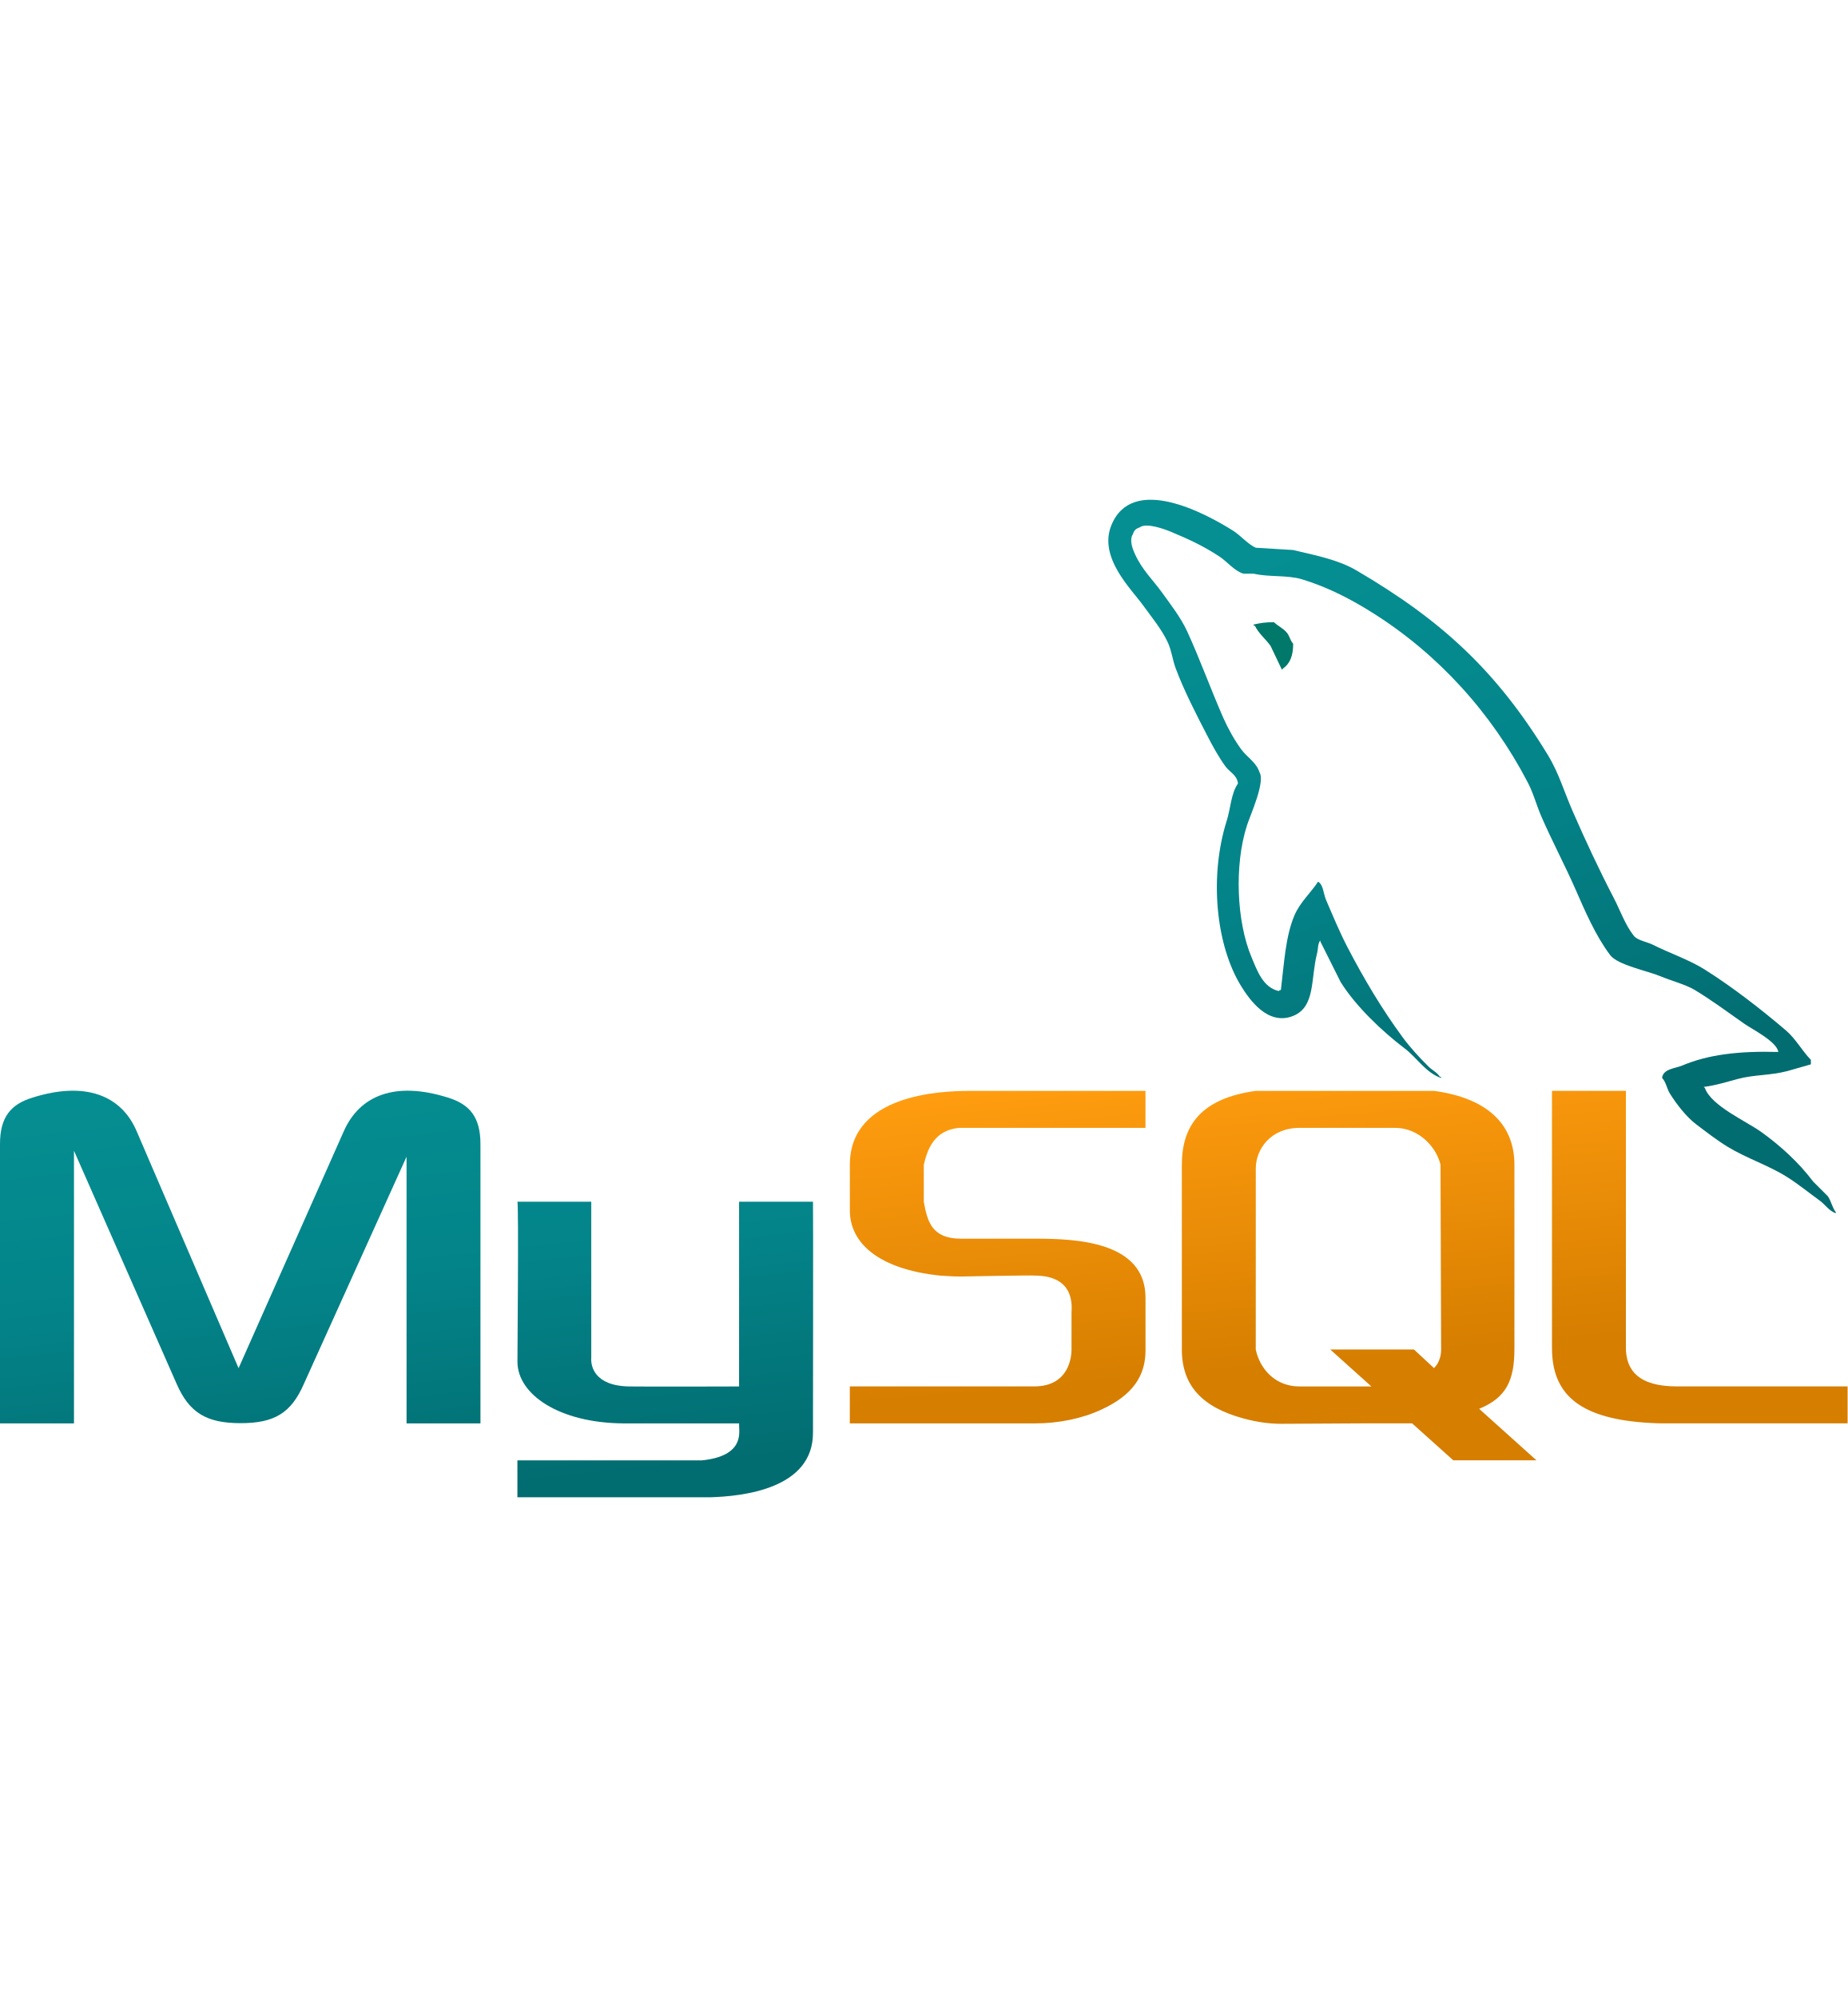
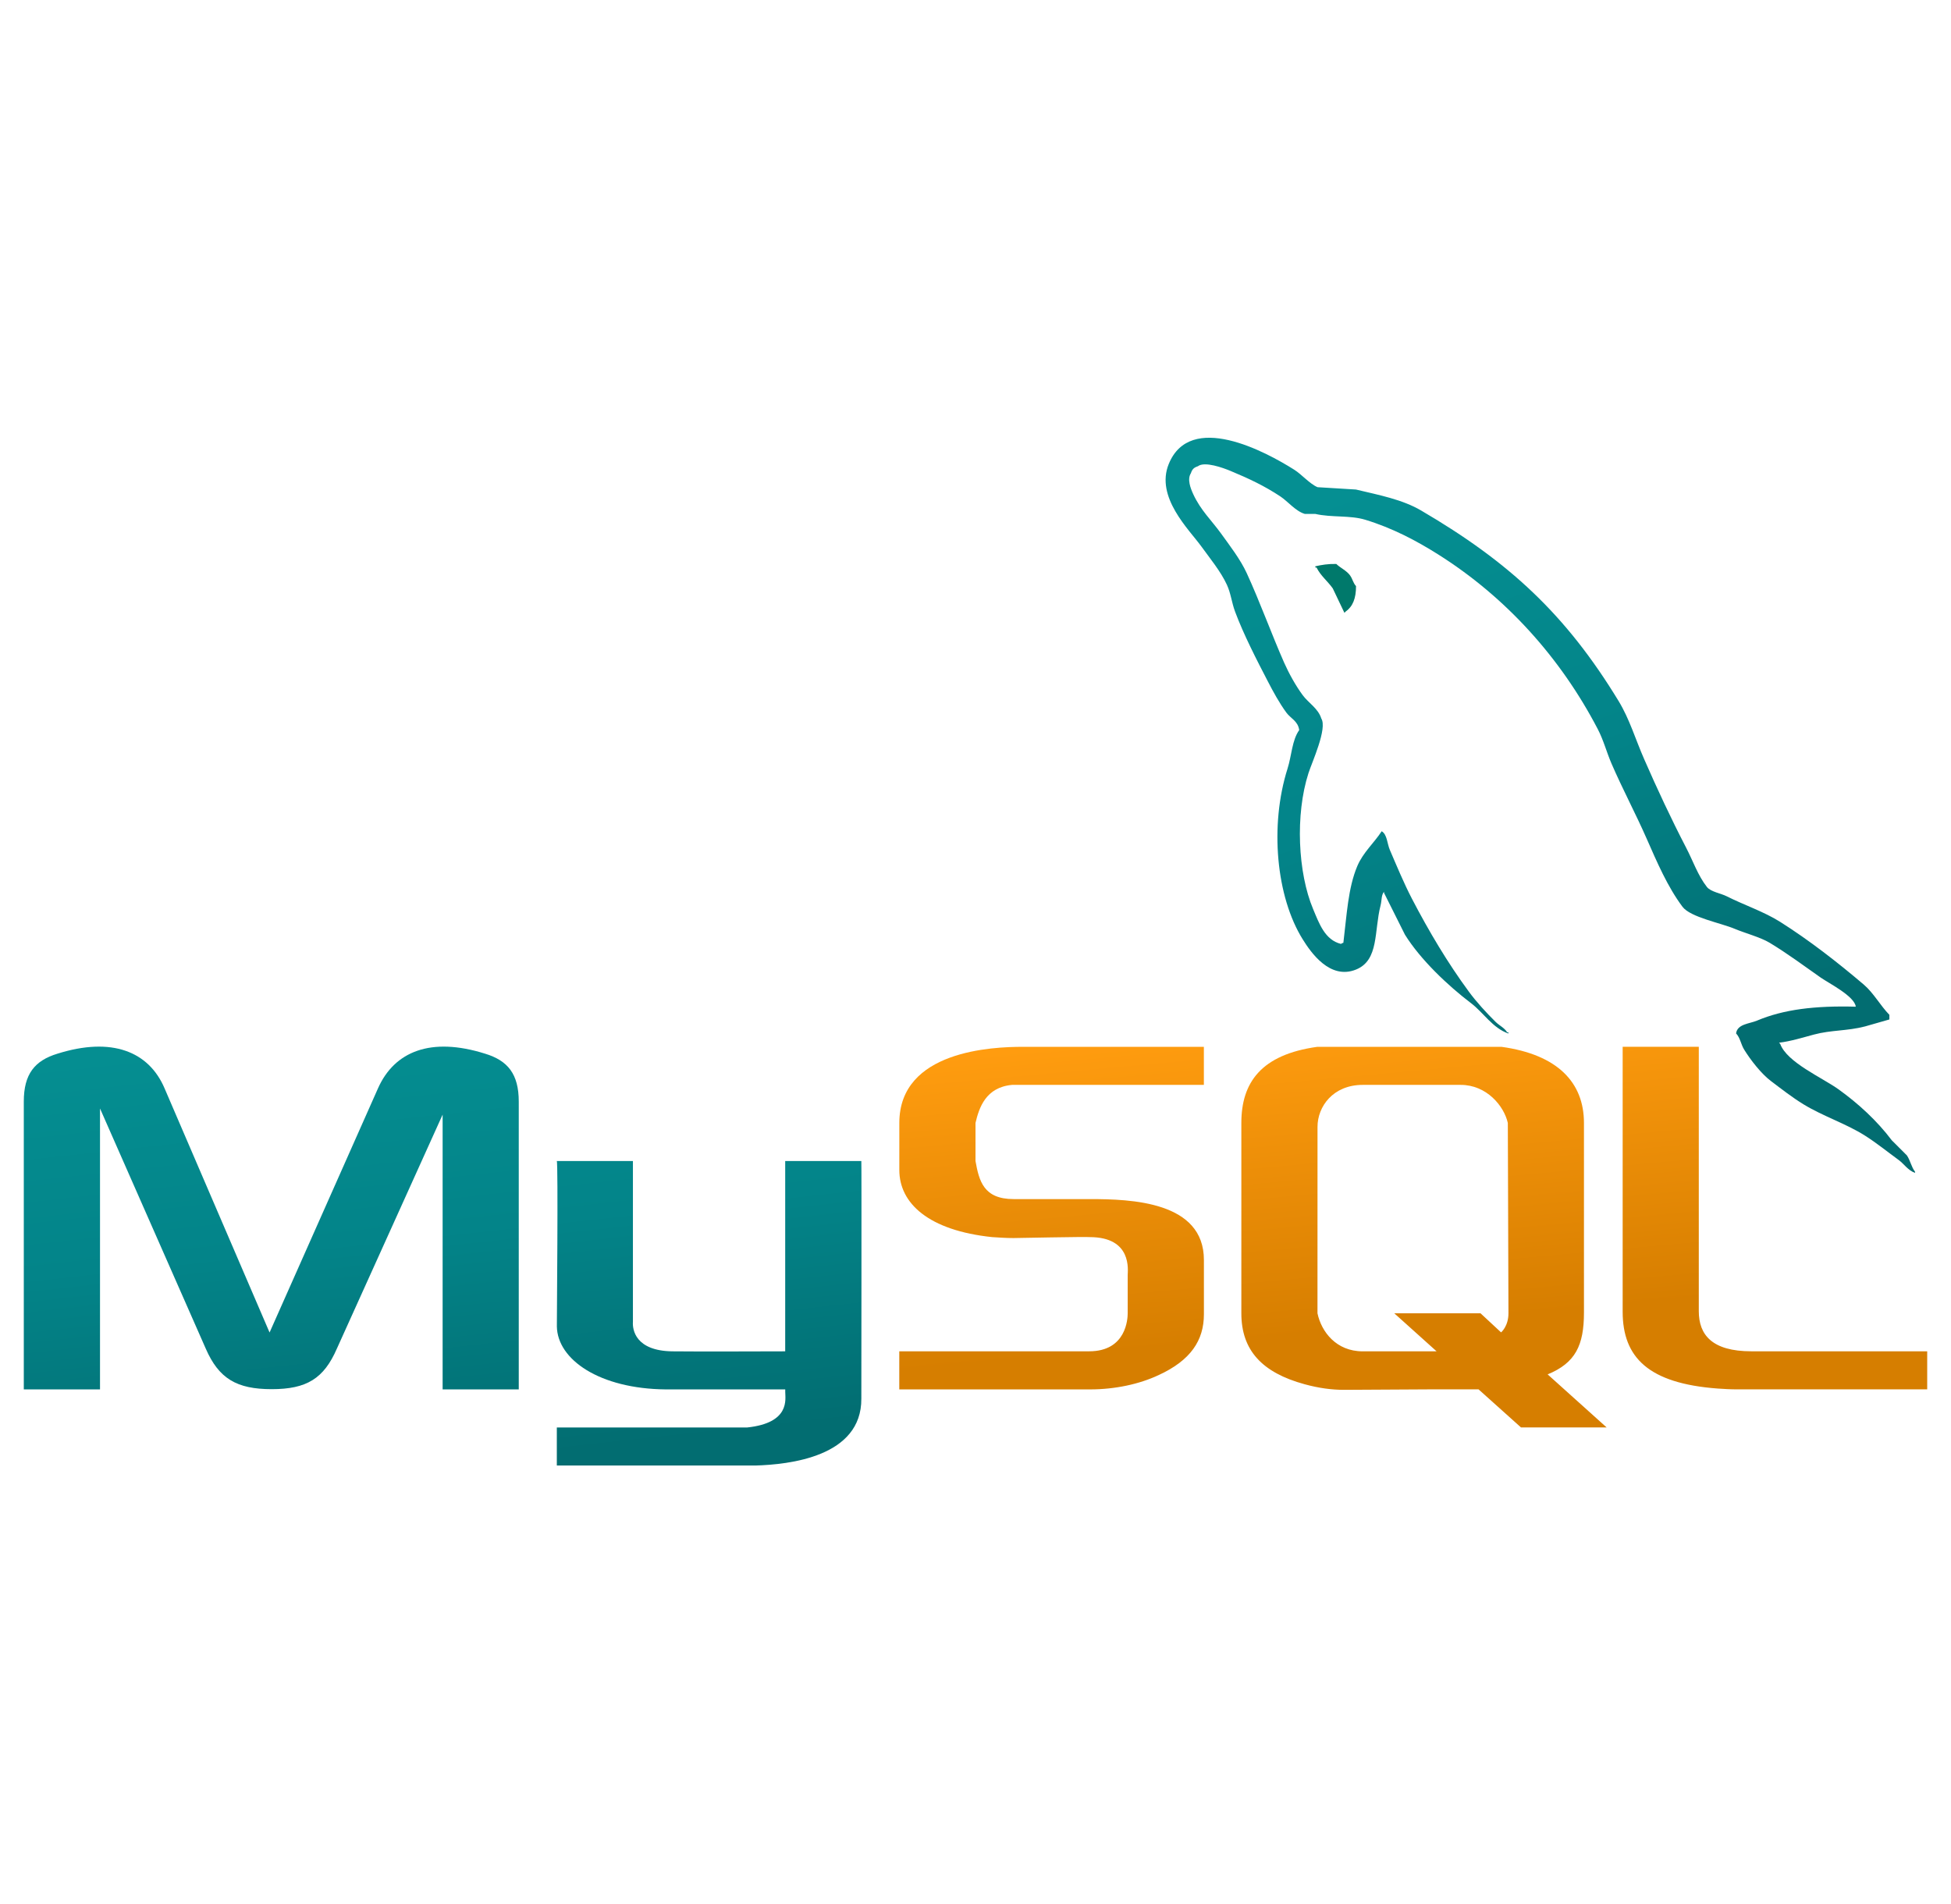
- <svg xmlns="http://www.w3.org/2000/svg" viewBox="0 0 48 48" width="74" height="80">
+ <svg xmlns="http://www.w3.org/2000/svg" viewBox="0 0 48 48" width="82" height="80">
  <linearGradient id="eDMgMixeD6M6EYSYBuJ8ya" x1="9.8" x2="11.081" y1="25.236" y2="36.899" gradientUnits="userSpaceOnUse">
    <stop offset="0" stop-color="#058f92" />
    <stop offset=".5" stop-color="#038489" />
    <stop offset="1" stop-color="#026d71" />
  </linearGradient>
  <path fill="url(#eDMgMixeD6M6EYSYBuJ8ya)" d="M0.002,35.041h1.92v-7.085l2.667,6.057c0.329,0.755,0.779,1.022,1.662,1.022 s1.315-0.267,1.644-1.022l2.667-5.902v6.93h1.92v-7.258c0-0.697-0.277-1.035-0.849-1.209c-1.367-0.43-2.285-0.059-2.7,0.872 l-2.735,6.16l-2.649-6.16c-0.398-0.93-1.332-1.302-2.7-0.872C0.277,26.748,0,27.085,0,27.782v7.258H0.002z M13.441,29.281h1.92 v4.055c-0.015,0.2,0.064,0.731,0.99,0.745c0.472,0.008,2.821,0,2.85,0v-4.8h1.92c0.008,0,0,5.968,0,5.993 c0.01,1.472-1.828,1.662-2.673,1.687h-5.006v-0.96c0.01,0,4.787,0.001,4.801,0c1.088-0.115,0.959-0.714,0.959-0.896v-0.064H16.19 c-1.67-0.015-2.735-0.751-2.747-1.59C13.441,33.373,13.479,29.317,13.441,29.281z" />
  <linearGradient id="eDMgMixeD6M6EYSYBuJ8yb" x1="34.224" x2="35.101" y1="25.644" y2="35.217" gradientUnits="userSpaceOnUse">
    <stop offset="0" stop-color="#ff9c0f" />
    <stop offset=".813" stop-color="#d67e00" />
  </linearGradient>
  <path fill="url(#eDMgMixeD6M6EYSYBuJ8yb)" d="M22.081,35.041h4.807c0.63,0,1.242-0.132,1.728-0.36c0.81-0.372,1.144-0.875,1.144-1.536 v-1.368c0-1.476-1.83-1.536-2.88-1.536h-1.92c-0.755,0-0.87-0.456-0.96-0.96v-0.96c0.09-0.384,0.258-0.9,0.923-0.96 c0.773,0,4.836,0,4.836,0v-0.96h-4.566c-0.755,0-3.114,0.09-3.114,1.92v1.187c0,0.84,0.738,1.524,2.34,1.692 c0.18,0.012,0.36,0.024,0.539,0.024c0,0,1.866-0.036,1.92-0.024c1.08,0,0.96,0.84,0.96,0.96v0.96c0,0.132-0.03,0.96-0.971,0.96 c-0.072,0-4.789,0-4.789,0V35.041z M40.32,33.08c0,1.159,0.655,1.809,2.392,1.939c0.162,0.011,0.325,0.021,0.488,0.021H48v-0.96 h-4.435c-0.991,0-1.325-0.416-1.325-1.011v-6.669h-1.92V33.08z M30.704,33.121v-4.8c0-1.02,0.5-1.724,1.916-1.92h0.672h3.447h0.525 c1.416,0.196,2.08,0.899,2.08,1.92v4.782c0,0.827-0.215,1.271-0.916,1.559L39.916,36h-2.16l-1.07-0.96h-1.257l-2.136,0.012 c-0.309,0-0.635-0.043-0.993-0.141C31.226,34.618,30.704,34.054,30.704,33.121z M32.624,33.121c0.098,0.467,0.473,0.96,1.14,0.96 h1.864l-1.068-0.96h2.175l0.519,0.482c0,0,0.186-0.152,0.186-0.482c0-0.33-0.016-4.8-0.016-4.8c-0.098-0.434-0.538-0.96-1.188-0.96 h-2.471c-0.749,0-1.14,0.548-1.14,1.058L32.624,33.121L32.624,33.121z" />
  <linearGradient id="eDMgMixeD6M6EYSYBuJ8yc" x1="35.029" x2="40.355" y1="11.716" y2="26.75" gradientUnits="userSpaceOnUse">
    <stop offset="0" stop-color="#058f92" />
    <stop offset=".5" stop-color="#038489" />
    <stop offset="1" stop-color="#026d71" />
  </linearGradient>
  <path fill="url(#eDMgMixeD6M6EYSYBuJ8yc)" d="M46.199,25.389c-1.031-0.028-1.818,0.068-2.491,0.351c-0.191,0.081-0.496,0.083-0.528,0.323 c0.105,0.11,0.121,0.275,0.205,0.41c0.16,0.26,0.432,0.609,0.674,0.791c0.265,0.2,0.538,0.414,0.821,0.587 c0.504,0.307,1.067,0.483,1.553,0.791c0.286,0.181,0.57,0.411,0.85,0.615c0.138,0.102,0.23,0.259,0.41,0.323 c0-0.01,0-0.019,0-0.029c-0.094-0.12-0.119-0.285-0.205-0.411c-0.127-0.127-0.254-0.254-0.381-0.381 c-0.372-0.494-0.846-0.929-1.348-1.289c-0.401-0.288-1.298-0.677-1.466-1.143c-0.01-0.01-0.019-0.019-0.03-0.03 c0.284-0.032,0.617-0.135,0.879-0.205c0.441-0.118,0.834-0.087,1.289-0.205c0.205-0.059,0.41-0.117,0.615-0.176 c0-0.039,0-0.078,0-0.117c-0.23-0.236-0.395-0.548-0.645-0.762c-0.657-0.559-1.373-1.117-2.11-1.583 c-0.409-0.258-0.915-0.426-1.348-0.645c-0.146-0.074-0.402-0.112-0.498-0.234c-0.228-0.29-0.351-0.659-0.527-0.996 c-0.368-0.708-0.73-1.482-1.055-2.227c-0.223-0.508-0.368-1.01-0.645-1.466c-1.331-2.188-2.764-3.509-4.982-4.807 c-0.472-0.276-1.041-0.385-1.642-0.528c-0.323-0.019-0.645-0.039-0.968-0.059c-0.197-0.083-0.401-0.323-0.587-0.44 c-0.735-0.465-2.621-1.475-3.165-0.147c-0.344,0.838,0.514,1.656,0.821,2.081c0.215,0.298,0.491,0.632,0.645,0.968 c0.101,0.22,0.119,0.441,0.205,0.674c0.213,0.574,0.55,1.228,0.826,1.759c0.139,0.269,0.293,0.551,0.469,0.791 c0.108,0.147,0.293,0.212,0.323,0.44c-0.181,0.253-0.191,0.646-0.293,0.968c-0.458,1.445-0.285,3.24,0.381,4.308 c0.204,0.328,0.686,1.032,1.348,0.762c0.579-0.236,0.45-0.967,0.615-1.612c0.037-0.146,0.014-0.253,0.088-0.351 c0,0.01,0,0.019,0,0.03c0.176,0.351,0.351,0.704,0.528,1.055c0.391,0.629,1.084,1.286,1.67,1.73 c0.304,0.23,0.544,0.628,0.938,0.762c0-0.01,0-0.019,0-0.03c-0.01,0-0.019,0-0.03,0c-0.076-0.119-0.196-0.168-0.293-0.264 c-0.229-0.225-0.485-0.504-0.674-0.762c-0.534-0.725-1.006-1.519-1.436-2.345c-0.205-0.395-0.384-0.829-0.557-1.231 c-0.067-0.155-0.066-0.389-0.205-0.469c-0.19,0.294-0.468,0.532-0.615,0.879c-0.234,0.555-0.265,1.233-0.351,1.934 c-0.052,0.018-0.029,0.006-0.059,0.029c-0.408-0.099-0.552-0.518-0.704-0.879c-0.384-0.912-0.455-2.38-0.117-3.429 c0.087-0.272,0.482-1.127,0.323-1.378c-0.076-0.251-0.328-0.396-0.468-0.587c-0.175-0.236-0.348-0.548-0.469-0.821 c-0.314-0.711-0.612-1.538-0.943-2.257c-0.158-0.344-0.425-0.691-0.645-0.996c-0.243-0.338-0.516-0.587-0.704-0.996 c-0.067-0.145-0.158-0.378-0.059-0.528c0.032-0.101,0.076-0.143,0.176-0.176c0.17-0.132,0.643,0.043,0.821,0.117 c0.47,0.195,0.862,0.381,1.26,0.645c0.191,0.127,0.384,0.372,0.615,0.44c0.088,0,0.176,0,0.264,0 c0.413,0.095,0.875,0.03,1.26,0.147c0.682,0.207,1.292,0.529,1.846,0.879c1.69,1.067,3.071,2.585,4.016,4.397 c0.152,0.292,0.218,0.57,0.351,0.879c0.27,0.624,0.611,1.266,0.879,1.876c0.268,0.609,0.53,1.223,0.909,1.73 c0.2,0.266,0.97,0.409,1.319,0.557c0.245,0.104,0.647,0.211,0.879,0.351c0.444,0.268,0.874,0.587,1.289,0.879 C45.528,24.803,46.167,25.124,46.199,25.389z" />
  <path fill="#00796b" d="M33.098,14.223c-0.215-0.004-0.367,0.023-0.528,0.059c0,0.01,0,0.019,0,0.03c0.01,0,0.019,0,0.03,0 c0.103,0.21,0.283,0.347,0.41,0.528c0.098,0.205,0.195,0.41,0.293,0.615c0.01-0.01,0.019-0.019,0.029-0.029 c0.181-0.128,0.265-0.332,0.264-0.645c-0.073-0.077-0.084-0.173-0.147-0.264C33.365,14.394,33.203,14.325,33.098,14.223z" />
</svg>
